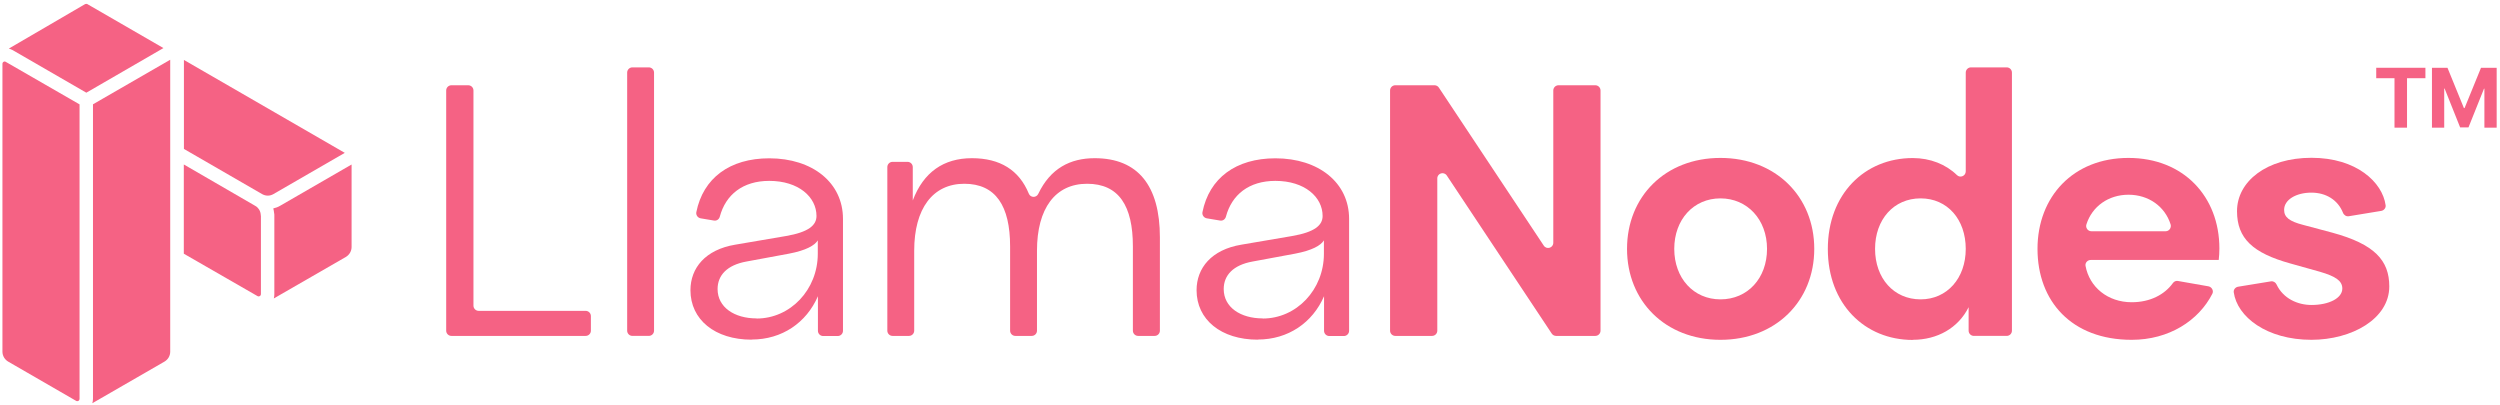
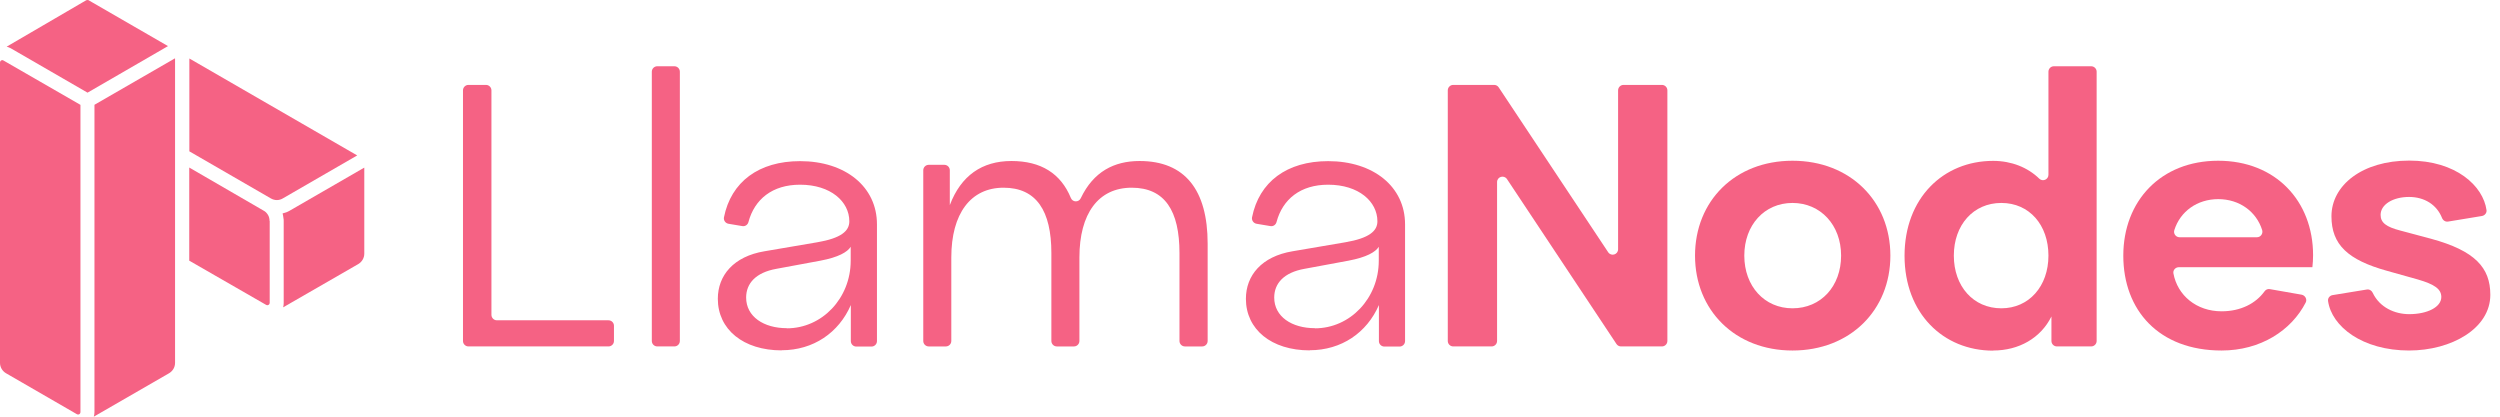
- <svg xmlns="http://www.w3.org/2000/svg" width="433" height="70" viewBox="0 0 433 70" fill="none">
-   <path d="M59.72 26.473L47.358 33.614C46.748 33.975 46.025 33.975 45.392 33.614L31.856 25.794V10.382L59.675 26.45C59.675 26.45 59.697 26.473 59.743 26.495L59.72 26.473Z" fill="#F56284" />
-   <path d="M60.895 28.527V42.787C60.895 43.487 60.511 44.143 59.9 44.504L47.426 51.691L47.493 51.329C47.516 51.194 47.516 51.081 47.516 50.945V37.363C47.516 37.205 47.516 37.024 47.471 36.866C47.471 36.753 47.448 36.663 47.426 36.527C47.403 36.391 47.38 36.256 47.335 36.097C47.742 36.007 48.126 35.871 48.511 35.645L60.872 28.504L60.895 28.527Z" fill="#F56284" />
-   <path d="M45.192 37.343V50.925C45.192 51.129 45.056 51.264 44.988 51.287C44.898 51.332 44.785 51.377 44.604 51.287L31.836 43.942V28.485L44.197 35.648C44.514 35.806 44.74 36.078 44.921 36.371C45.079 36.643 45.169 36.982 45.169 37.343H45.192Z" fill="#F56284" />
-   <path d="M28.307 8.325L14.951 16.054L2.205 8.687C2.002 8.574 1.753 8.483 1.527 8.416L14.002 1.139L14.748 0.709C14.861 0.664 14.996 0.664 15.087 0.687L28.307 8.325Z" fill="#F56284" />
-   <path d="M29.482 10.382V60.913C29.482 61.636 29.098 62.269 28.488 62.63L15.991 69.839C16.058 69.613 16.104 69.32 16.104 69.071V18.065L29.459 10.359L29.482 10.382Z" fill="#F56284" />
-   <path d="M13.778 18.065V69.07C13.778 69.274 13.642 69.409 13.574 69.432C13.507 69.477 13.371 69.522 13.19 69.432L1.416 62.63C0.806 62.268 0.422 61.613 0.422 60.912V11.059C0.422 10.878 0.535 10.743 0.603 10.72C0.648 10.675 0.716 10.652 0.806 10.652C0.874 10.652 0.942 10.675 1.009 10.72L13.755 18.065H13.778Z" fill="#F56284" />
-   <path d="M411.563 13.546V11.738H420.083V13.546H416.897V22.111H414.727V13.546H411.541H411.563Z" fill="#F56284" />
-   <path d="M421.191 11.738H423.903L426.75 18.721H426.863L429.711 11.738H432.423V22.111H430.298V15.354H430.231L427.541 22.066H426.095L423.406 15.331H423.338V22.111H421.214V11.738H421.169H421.191Z" fill="#F56284" />
-   <path d="M102.342 57.275V54.744C102.342 54.246 101.936 53.84 101.438 53.84H82.907C82.41 53.84 82.003 53.433 82.003 52.936V15.67C82.003 15.173 81.597 14.766 81.099 14.766H78.184C77.687 14.766 77.28 15.173 77.28 15.67V57.275C77.28 57.772 77.687 58.179 78.184 58.179H101.438C101.936 58.179 102.342 57.772 102.342 57.275Z" fill="#F56284" />
-   <path d="M113.28 57.273V12.573C113.28 12.076 112.874 11.669 112.376 11.669H109.529C109.032 11.669 108.625 12.076 108.625 12.573V57.273C108.625 57.771 109.032 58.177 109.529 58.177H112.376C112.874 58.177 113.28 57.771 113.28 57.273Z" fill="#F56284" />
-   <path d="M130.184 58.809C135.45 58.809 139.676 55.893 141.665 51.306V57.294C141.665 57.792 142.071 58.199 142.569 58.199H145.1C145.597 58.199 146.004 57.792 146.004 57.294V37.905C146.004 31.645 140.738 27.419 133.235 27.419C126.388 27.419 121.778 30.854 120.603 36.752C120.512 37.249 120.851 37.724 121.348 37.814L123.653 38.199C124.128 38.289 124.557 37.972 124.67 37.52C125.687 33.724 128.648 31.328 133.235 31.328C138.32 31.328 141.416 34.131 141.416 37.407C141.416 39.012 140.06 40.21 136.083 40.888L127.337 42.379C122.184 43.238 119.586 46.402 119.586 50.266C119.586 55.351 123.812 58.831 130.184 58.831V58.809ZM131.043 55.148C127.201 55.148 124.286 53.227 124.286 50.063C124.286 47.713 125.891 45.905 129.303 45.294L136.625 43.939C139.608 43.374 141.1 42.515 141.642 41.633V43.939C141.642 50.199 136.874 55.17 131.043 55.17V55.148Z" fill="#F56284" />
-   <path d="M199.99 58.179C200.487 58.179 200.894 57.772 200.894 57.275V41.117C200.894 32.19 197.12 27.399 189.595 27.399C185.369 27.399 181.934 29.162 179.832 33.569C179.493 34.292 178.476 34.269 178.182 33.523C176.51 29.456 173.21 27.399 168.329 27.399C163.448 27.399 159.945 29.817 158.092 34.721V28.936C158.092 28.439 157.685 28.032 157.188 28.032H154.589C154.092 28.032 153.685 28.439 153.685 28.936V57.275C153.685 57.772 154.092 58.179 154.589 58.179H157.436C157.934 58.179 158.34 57.772 158.34 57.275V43.422C158.34 36.1 161.572 31.828 167.018 31.828C172.465 31.828 174.95 35.67 174.95 42.676V57.275C174.95 57.772 175.357 58.179 175.854 58.179H178.702C179.199 58.179 179.606 57.772 179.606 57.275V43.422C179.606 36.1 182.77 31.828 188.284 31.828C193.798 31.828 196.216 35.67 196.216 42.676V57.275C196.216 57.772 196.623 58.179 197.12 58.179H199.967H199.99Z" fill="#F56284" />
-   <path d="M217.845 58.809C223.11 58.809 227.336 55.893 229.325 51.306V57.294C229.325 57.792 229.732 58.199 230.229 58.199H232.76C233.257 58.199 233.664 57.792 233.664 57.294V37.905C233.664 31.645 228.399 27.419 220.896 27.419C214.048 27.419 209.438 30.854 208.263 36.752C208.173 37.249 208.512 37.724 209.009 37.814L211.314 38.199C211.788 38.289 212.218 37.972 212.331 37.52C213.348 33.724 216.308 31.328 220.896 31.328C225.98 31.328 229.076 34.131 229.076 37.407C229.076 39.012 227.721 40.21 223.743 40.888L214.997 42.379C209.845 43.238 207.246 46.402 207.246 50.266C207.246 55.351 211.472 58.831 217.845 58.831V58.809ZM218.704 55.148C214.862 55.148 211.947 53.227 211.947 50.063C211.947 47.713 213.551 45.905 216.963 45.294L224.286 43.939C227.269 43.374 228.76 42.515 229.302 41.633V43.939C229.302 50.199 224.534 55.17 218.704 55.17V55.148Z" fill="#F56284" />
-   <path d="M277.211 57.275V15.67C277.211 15.173 276.804 14.766 276.307 14.766H269.934C269.437 14.766 269.03 15.173 269.03 15.67V42.043C269.03 42.947 267.877 43.286 267.38 42.54L249.211 15.173C249.053 14.924 248.759 14.766 248.465 14.766H241.663C241.166 14.766 240.759 15.173 240.759 15.67V57.275C240.759 57.772 241.166 58.179 241.663 58.179H248.036C248.533 58.179 248.94 57.772 248.94 57.275V30.902C248.94 29.998 250.092 29.659 250.589 30.405L268.759 57.772C268.917 58.02 269.211 58.179 269.505 58.179H276.307C276.804 58.179 277.211 57.772 277.211 57.275V57.275Z" fill="#F56284" />
-   <path d="M297.981 58.856C307.541 58.856 314.23 52.166 314.23 43.104C314.23 34.042 307.541 27.353 297.981 27.353C288.422 27.353 281.801 34.042 281.801 43.104C281.801 52.166 288.445 58.856 297.981 58.856ZM297.981 51.85C293.326 51.85 289.981 48.189 289.981 43.104C289.981 38.02 293.326 34.359 297.981 34.359C302.637 34.359 306.049 38.02 306.049 43.104C306.049 48.189 302.705 51.85 297.981 51.85Z" fill="#F56284" />
-   <path d="M331.292 58.855C335.564 58.855 339.179 56.799 340.965 53.206V57.273C340.965 57.771 341.371 58.177 341.869 58.177H347.564C348.061 58.177 348.467 57.771 348.467 57.273V12.573C348.467 12.076 348.061 11.669 347.564 11.669H341.371C340.874 11.669 340.467 12.076 340.467 12.573V29.68C340.467 30.471 339.518 30.878 338.953 30.336C337.032 28.46 334.321 27.375 331.292 27.375C322.976 27.375 316.58 33.59 316.58 43.127C316.58 52.663 322.976 58.878 331.292 58.878V58.855ZM332.648 51.85C327.993 51.85 324.761 48.189 324.761 43.104C324.761 38.019 327.993 34.358 332.648 34.358C337.304 34.358 340.467 38.019 340.467 43.104C340.467 48.189 337.236 51.85 332.648 51.85Z" fill="#F56284" />
-   <path d="M369.212 58.856C375.675 58.856 380.805 55.534 383.178 50.878C383.449 50.359 383.088 49.703 382.5 49.59L377.212 48.664C376.873 48.596 376.534 48.754 376.331 49.048C374.907 51.014 372.421 52.347 369.212 52.347C365.054 52.347 361.89 49.726 361.212 46.042C361.122 45.5 361.574 45.025 362.116 45.025H384.285C384.353 44.528 384.398 43.602 384.398 43.036C384.398 34.042 378.184 27.353 368.647 27.353C359.11 27.353 352.896 34.042 352.896 43.104C352.896 52.166 358.794 58.856 369.212 58.856V58.856ZM368.647 33.726C372.172 33.726 374.975 35.782 375.946 38.856C376.127 39.443 375.698 40.053 375.088 40.053H362.229C361.619 40.053 361.167 39.443 361.37 38.856C362.342 35.782 365.144 33.726 368.67 33.726H368.647Z" fill="#F56284" />
-   <path d="M400.31 58.855C407.383 58.855 413.824 55.194 413.824 49.612C413.824 45.093 411.27 42.29 403.971 40.302L398.886 38.946C396.536 38.336 395.609 37.635 395.609 36.347C395.609 34.607 397.666 33.364 400.333 33.364C402.864 33.364 404.92 34.629 405.802 36.844C405.96 37.251 406.367 37.522 406.796 37.454L412.423 36.528C412.875 36.46 413.259 36.03 413.191 35.556C412.649 31.556 408.129 27.33 400.355 27.33C392.581 27.33 387.451 31.42 387.451 36.573C387.451 41.296 390.186 43.827 396.694 45.635L401.779 47.059C404.581 47.872 405.689 48.663 405.689 49.974C405.689 51.646 403.383 52.821 400.355 52.821C397.96 52.821 395.451 51.714 394.299 49.273C394.118 48.889 393.734 48.663 393.327 48.731L387.655 49.657C387.18 49.725 386.818 50.155 386.886 50.629C387.474 54.855 392.559 58.855 400.355 58.855H400.31Z" fill="#F56284" />
+ <svg xmlns="http://www.w3.org/2000/svg" width="186" height="31" viewBox="0 0 186 31" fill="none">
+   <path d="M26.577 11.563L21.037 14.764C20.763 14.926 20.439 14.926 20.155 14.764L14.088 11.259V4.352L26.557 11.553C26.557 11.553 26.567 11.563 26.587 11.573L26.577 11.563Z" fill="#F56284" />
+   <path d="M27.103 12.485V18.876C27.103 19.19 26.931 19.484 26.657 19.646L21.066 22.866L21.097 22.704C21.107 22.644 21.107 22.593 21.107 22.532V16.445C21.107 16.374 21.107 16.293 21.087 16.222C21.087 16.172 21.076 16.131 21.066 16.07C21.056 16.009 21.046 15.949 21.026 15.878C21.208 15.837 21.38 15.777 21.553 15.675L27.093 12.475L27.103 12.485Z" fill="#F56284" />
+   <path d="M20.066 16.435V22.523C20.066 22.614 20.005 22.674 19.974 22.684C19.934 22.705 19.883 22.725 19.802 22.684L14.08 19.393V12.465L19.62 15.676C19.762 15.746 19.863 15.868 19.944 16C20.015 16.121 20.055 16.273 20.055 16.435H20.066Z" fill="#F56284" />
+   <path d="M12.498 3.43L6.512 6.894L0.8 3.592C0.709 3.542 0.597 3.501 0.496 3.471L6.087 0.209L6.421 0.017C6.472 -0.003 6.533 -0.003 6.573 0.007L12.498 3.43Z" fill="#F56284" />
+   <path d="M13.024 4.352V26.999C13.024 27.323 12.852 27.607 12.579 27.769L6.978 31C7.008 30.899 7.028 30.767 7.028 30.656V7.796L13.014 4.342L13.024 4.352Z" fill="#F56284" />
+   <path d="M5.986 7.796V30.656C5.986 30.747 5.925 30.808 5.895 30.818C5.864 30.838 5.804 30.858 5.723 30.818L0.446 27.769C0.172 27.607 0 27.314 0 27V4.656C0 4.575 0.051 4.514 0.081 4.504C0.101 4.484 0.132 4.474 0.172 4.474C0.203 4.474 0.233 4.484 0.263 4.504L5.976 7.796H5.986Z" fill="#F56284" />
+   <path d="M45.679 25.369V24.235C45.679 24.012 45.496 23.83 45.274 23.83H36.968C36.745 23.83 36.563 23.647 36.563 23.424V6.723C36.563 6.5 36.381 6.317 36.158 6.317H34.851C34.629 6.317 34.446 6.5 34.446 6.723V25.369C34.446 25.592 34.629 25.774 34.851 25.774H45.274C45.496 25.774 45.679 25.592 45.679 25.369Z" fill="#F56284" />
+   <path d="M50.581 25.369V5.335C50.581 5.112 50.399 4.93 50.176 4.93H48.9C48.677 4.93 48.495 5.112 48.495 5.335V25.369C48.495 25.592 48.677 25.774 48.9 25.774H50.176C50.399 25.774 50.581 25.592 50.581 25.369Z" fill="#F56284" />
+   <path d="M58.157 26.058C60.517 26.058 62.41 24.751 63.302 22.695V25.379C63.302 25.602 63.484 25.784 63.707 25.784H64.841C65.064 25.784 65.246 25.602 65.246 25.379V16.689C65.246 13.883 62.887 11.989 59.524 11.989C56.455 11.989 54.389 13.529 53.862 16.172C53.822 16.395 53.973 16.608 54.196 16.648L55.229 16.821C55.442 16.861 55.635 16.719 55.685 16.517C56.141 14.815 57.468 13.742 59.524 13.742C61.803 13.742 63.19 14.997 63.19 16.466C63.19 17.185 62.583 17.722 60.8 18.026L56.88 18.694C54.571 19.079 53.406 20.497 53.406 22.229C53.406 24.508 55.3 26.068 58.157 26.068V26.058ZM58.541 24.417C56.82 24.417 55.513 23.556 55.513 22.138C55.513 21.085 56.232 20.274 57.761 20.001L61.043 19.393C62.38 19.14 63.049 18.755 63.292 18.36V19.393C63.292 22.199 61.155 24.427 58.541 24.427V24.417Z" fill="#F56284" />
+   <path d="M89.444 25.775C89.667 25.775 89.849 25.592 89.849 25.369V18.128C89.849 14.127 88.158 11.979 84.785 11.979C82.891 11.979 81.352 12.77 80.41 14.745C80.258 15.069 79.802 15.059 79.67 14.724C78.921 12.901 77.442 11.979 75.254 11.979C73.066 11.979 71.496 13.063 70.666 15.261V12.668C70.666 12.445 70.484 12.263 70.261 12.263H69.096C68.873 12.263 68.691 12.445 68.691 12.668V25.369C68.691 25.592 68.873 25.775 69.096 25.775H70.372C70.595 25.775 70.777 25.592 70.777 25.369V19.161C70.777 15.879 72.226 13.965 74.667 13.965C77.108 13.965 78.222 15.687 78.222 18.826V25.369C78.222 25.592 78.404 25.775 78.627 25.775H79.903C80.126 25.775 80.308 25.592 80.308 25.369V19.161C80.308 15.879 81.726 13.965 84.198 13.965C86.669 13.965 87.753 15.687 87.753 18.826V25.369C87.753 25.592 87.935 25.775 88.158 25.775H89.434H89.444Z" fill="#F56284" />
+   <path d="M97.446 26.058C99.805 26.058 101.7 24.751 102.591 22.695V25.379C102.591 25.602 102.773 25.784 102.996 25.784H104.13C104.353 25.784 104.536 25.602 104.536 25.379V16.689C104.536 13.883 102.176 11.989 98.813 11.989C95.744 11.989 93.678 13.529 93.151 16.172C93.111 16.395 93.263 16.608 93.485 16.648L94.519 16.821C94.731 16.861 94.924 16.719 94.974 16.517C95.43 14.815 96.757 13.742 98.813 13.742C101.092 13.742 102.479 14.997 102.479 16.466C102.479 17.185 101.872 17.722 100.089 18.026L96.169 18.694C93.86 19.079 92.695 20.497 92.695 22.229C92.695 24.508 94.589 26.068 97.446 26.068V26.058ZM97.831 24.417C96.109 24.417 94.802 23.556 94.802 22.138C94.802 21.085 95.521 20.274 97.051 20.001L100.332 19.393C101.669 19.14 102.338 18.755 102.581 18.36V19.393C102.581 22.199 100.444 24.427 97.831 24.427V24.417Z" fill="#F56284" />
+   <path d="M124.053 25.369V6.723C124.053 6.5 123.87 6.317 123.648 6.317H120.791C120.568 6.317 120.386 6.5 120.386 6.723V18.543C120.386 18.948 119.87 19.1 119.647 18.765L111.503 6.5C111.433 6.388 111.301 6.317 111.169 6.317H108.12C107.898 6.317 107.715 6.5 107.715 6.723V25.369C107.715 25.592 107.898 25.774 108.12 25.774H110.977C111.2 25.774 111.382 25.592 111.382 25.369V13.549C111.382 13.144 111.898 12.992 112.121 13.326L120.265 25.592C120.335 25.703 120.467 25.774 120.599 25.774H123.648C123.87 25.774 124.053 25.592 124.053 25.369Z" fill="#F56284" />
+   <path d="M133.362 26.078C137.646 26.078 140.644 23.08 140.644 19.019C140.644 14.957 137.646 11.959 133.362 11.959C129.078 11.959 126.11 14.957 126.11 19.019C126.11 23.08 129.088 26.078 133.362 26.078ZM133.362 22.938C131.275 22.938 129.776 21.297 129.776 19.019C129.776 16.74 131.275 15.099 133.362 15.099C135.448 15.099 136.978 16.74 136.978 19.019C136.978 21.297 135.479 22.938 133.362 22.938Z" fill="#F56284" />
+   <path d="M148.292 26.078C150.206 26.078 151.827 25.156 152.627 23.546V25.369C152.627 25.592 152.809 25.774 153.032 25.774H155.584C155.807 25.774 155.99 25.592 155.99 25.369V5.335C155.99 5.112 155.807 4.93 155.584 4.93H152.809C152.586 4.93 152.404 5.112 152.404 5.335V13.002C152.404 13.357 151.979 13.539 151.726 13.296C150.865 12.455 149.649 11.969 148.292 11.969C144.565 11.969 141.698 14.754 141.698 19.029C141.698 23.303 144.565 26.088 148.292 26.088V26.078ZM148.9 22.938C146.813 22.938 145.365 21.297 145.365 19.018C145.365 16.74 146.813 15.099 148.9 15.099C150.986 15.099 152.404 16.74 152.404 19.018C152.404 21.297 150.956 22.938 148.9 22.938Z" fill="#F56284" />
+   <path d="M165.286 26.078C168.183 26.078 170.482 24.589 171.546 22.503C171.667 22.27 171.505 21.976 171.242 21.925L168.872 21.51C168.72 21.48 168.568 21.551 168.477 21.682C167.839 22.564 166.725 23.161 165.286 23.161C163.423 23.161 162.005 21.986 161.701 20.335C161.66 20.092 161.863 19.88 162.106 19.88H172.042C172.073 19.657 172.093 19.241 172.093 18.988C172.093 14.957 169.307 11.959 165.033 11.959C160.759 11.959 157.974 14.957 157.974 19.019C157.974 23.08 160.617 26.078 165.286 26.078ZM165.033 14.815C166.613 14.815 167.869 15.737 168.305 17.114C168.386 17.378 168.193 17.651 167.92 17.651H162.157C161.883 17.651 161.681 17.378 161.772 17.114C162.207 15.737 163.463 14.815 165.043 14.815H165.033Z" fill="#F56284" />
+   <path d="M179.224 26.078C182.394 26.078 185.28 24.437 185.28 21.935C185.28 19.909 184.136 18.653 180.864 17.762L178.586 17.154C177.532 16.881 177.117 16.567 177.117 15.989C177.117 15.21 178.039 14.653 179.234 14.653C180.368 14.653 181.29 15.22 181.685 16.212C181.756 16.395 181.938 16.516 182.131 16.486L184.653 16.071C184.855 16.04 185.027 15.848 184.997 15.635C184.754 13.842 182.728 11.948 179.244 11.948C175.76 11.948 173.46 13.781 173.46 16.091C173.46 18.208 174.686 19.342 177.603 20.152L179.882 20.791C181.138 21.155 181.634 21.51 181.634 22.097C181.634 22.846 180.601 23.373 179.244 23.373C178.17 23.373 177.046 22.877 176.529 21.783C176.448 21.611 176.276 21.51 176.094 21.54L173.552 21.955C173.339 21.986 173.177 22.178 173.207 22.391C173.471 24.285 175.75 26.078 179.244 26.078H179.224Z" fill="#F56284" />
</svg>
